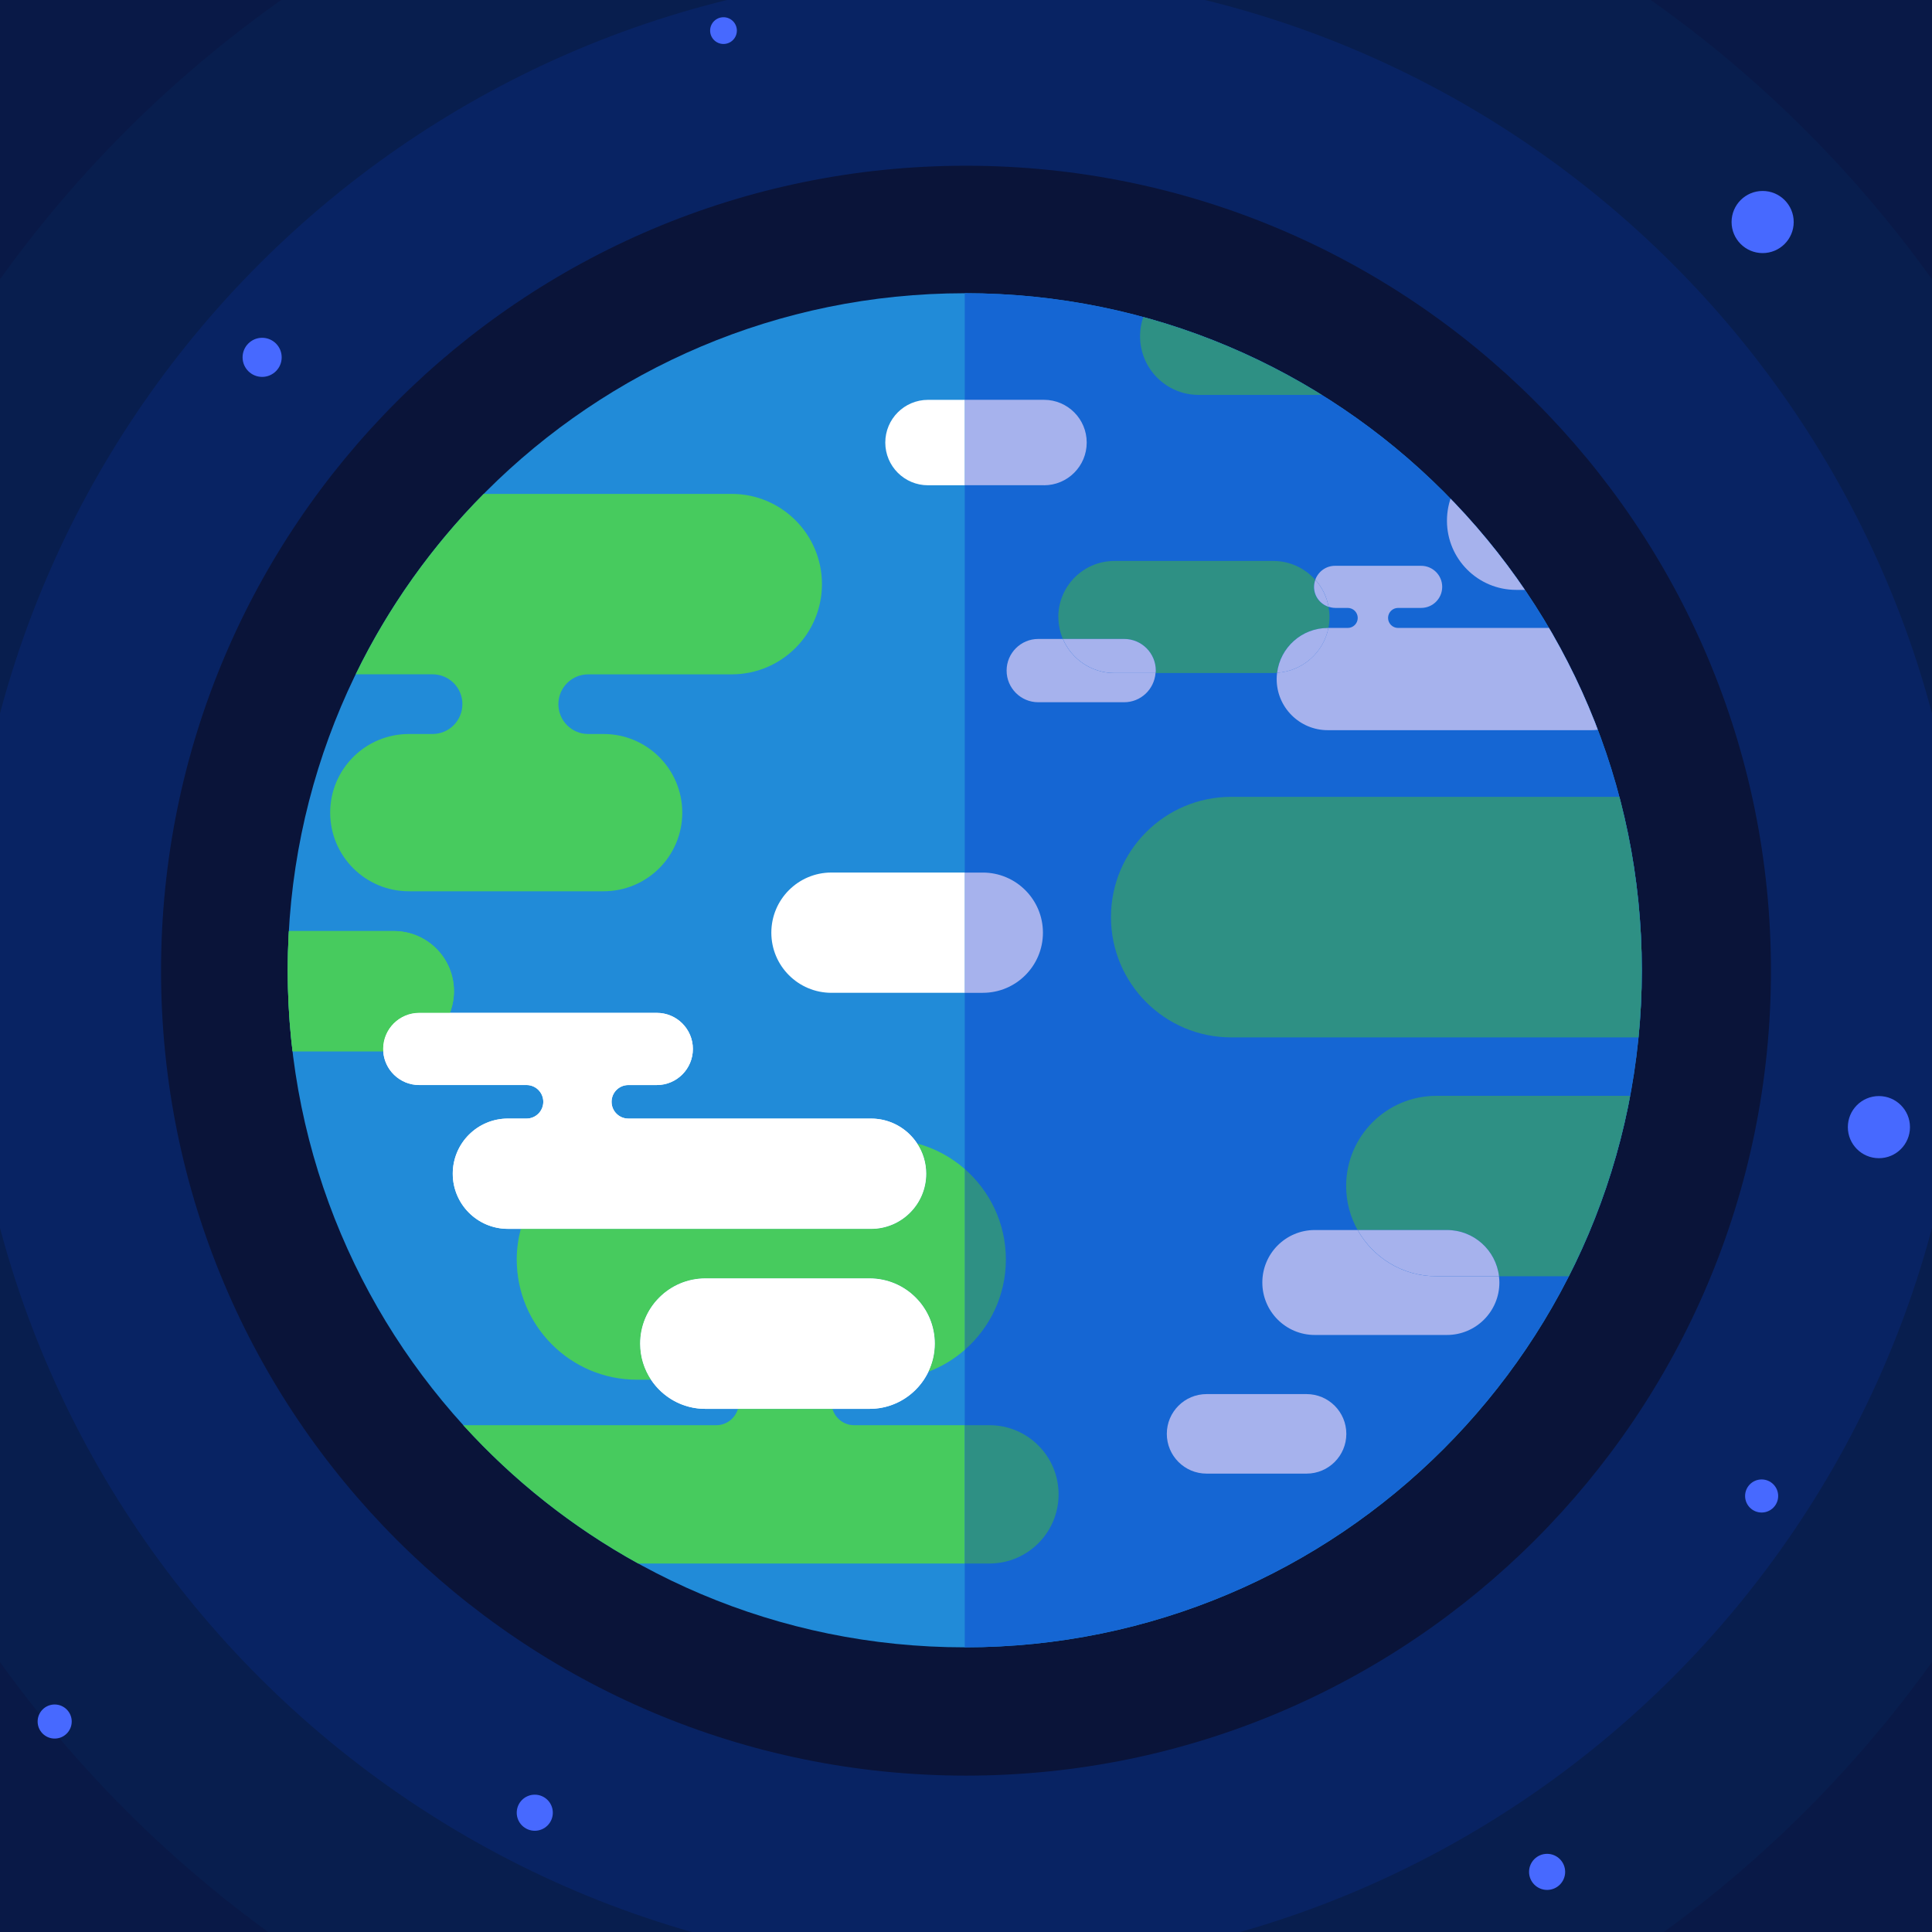
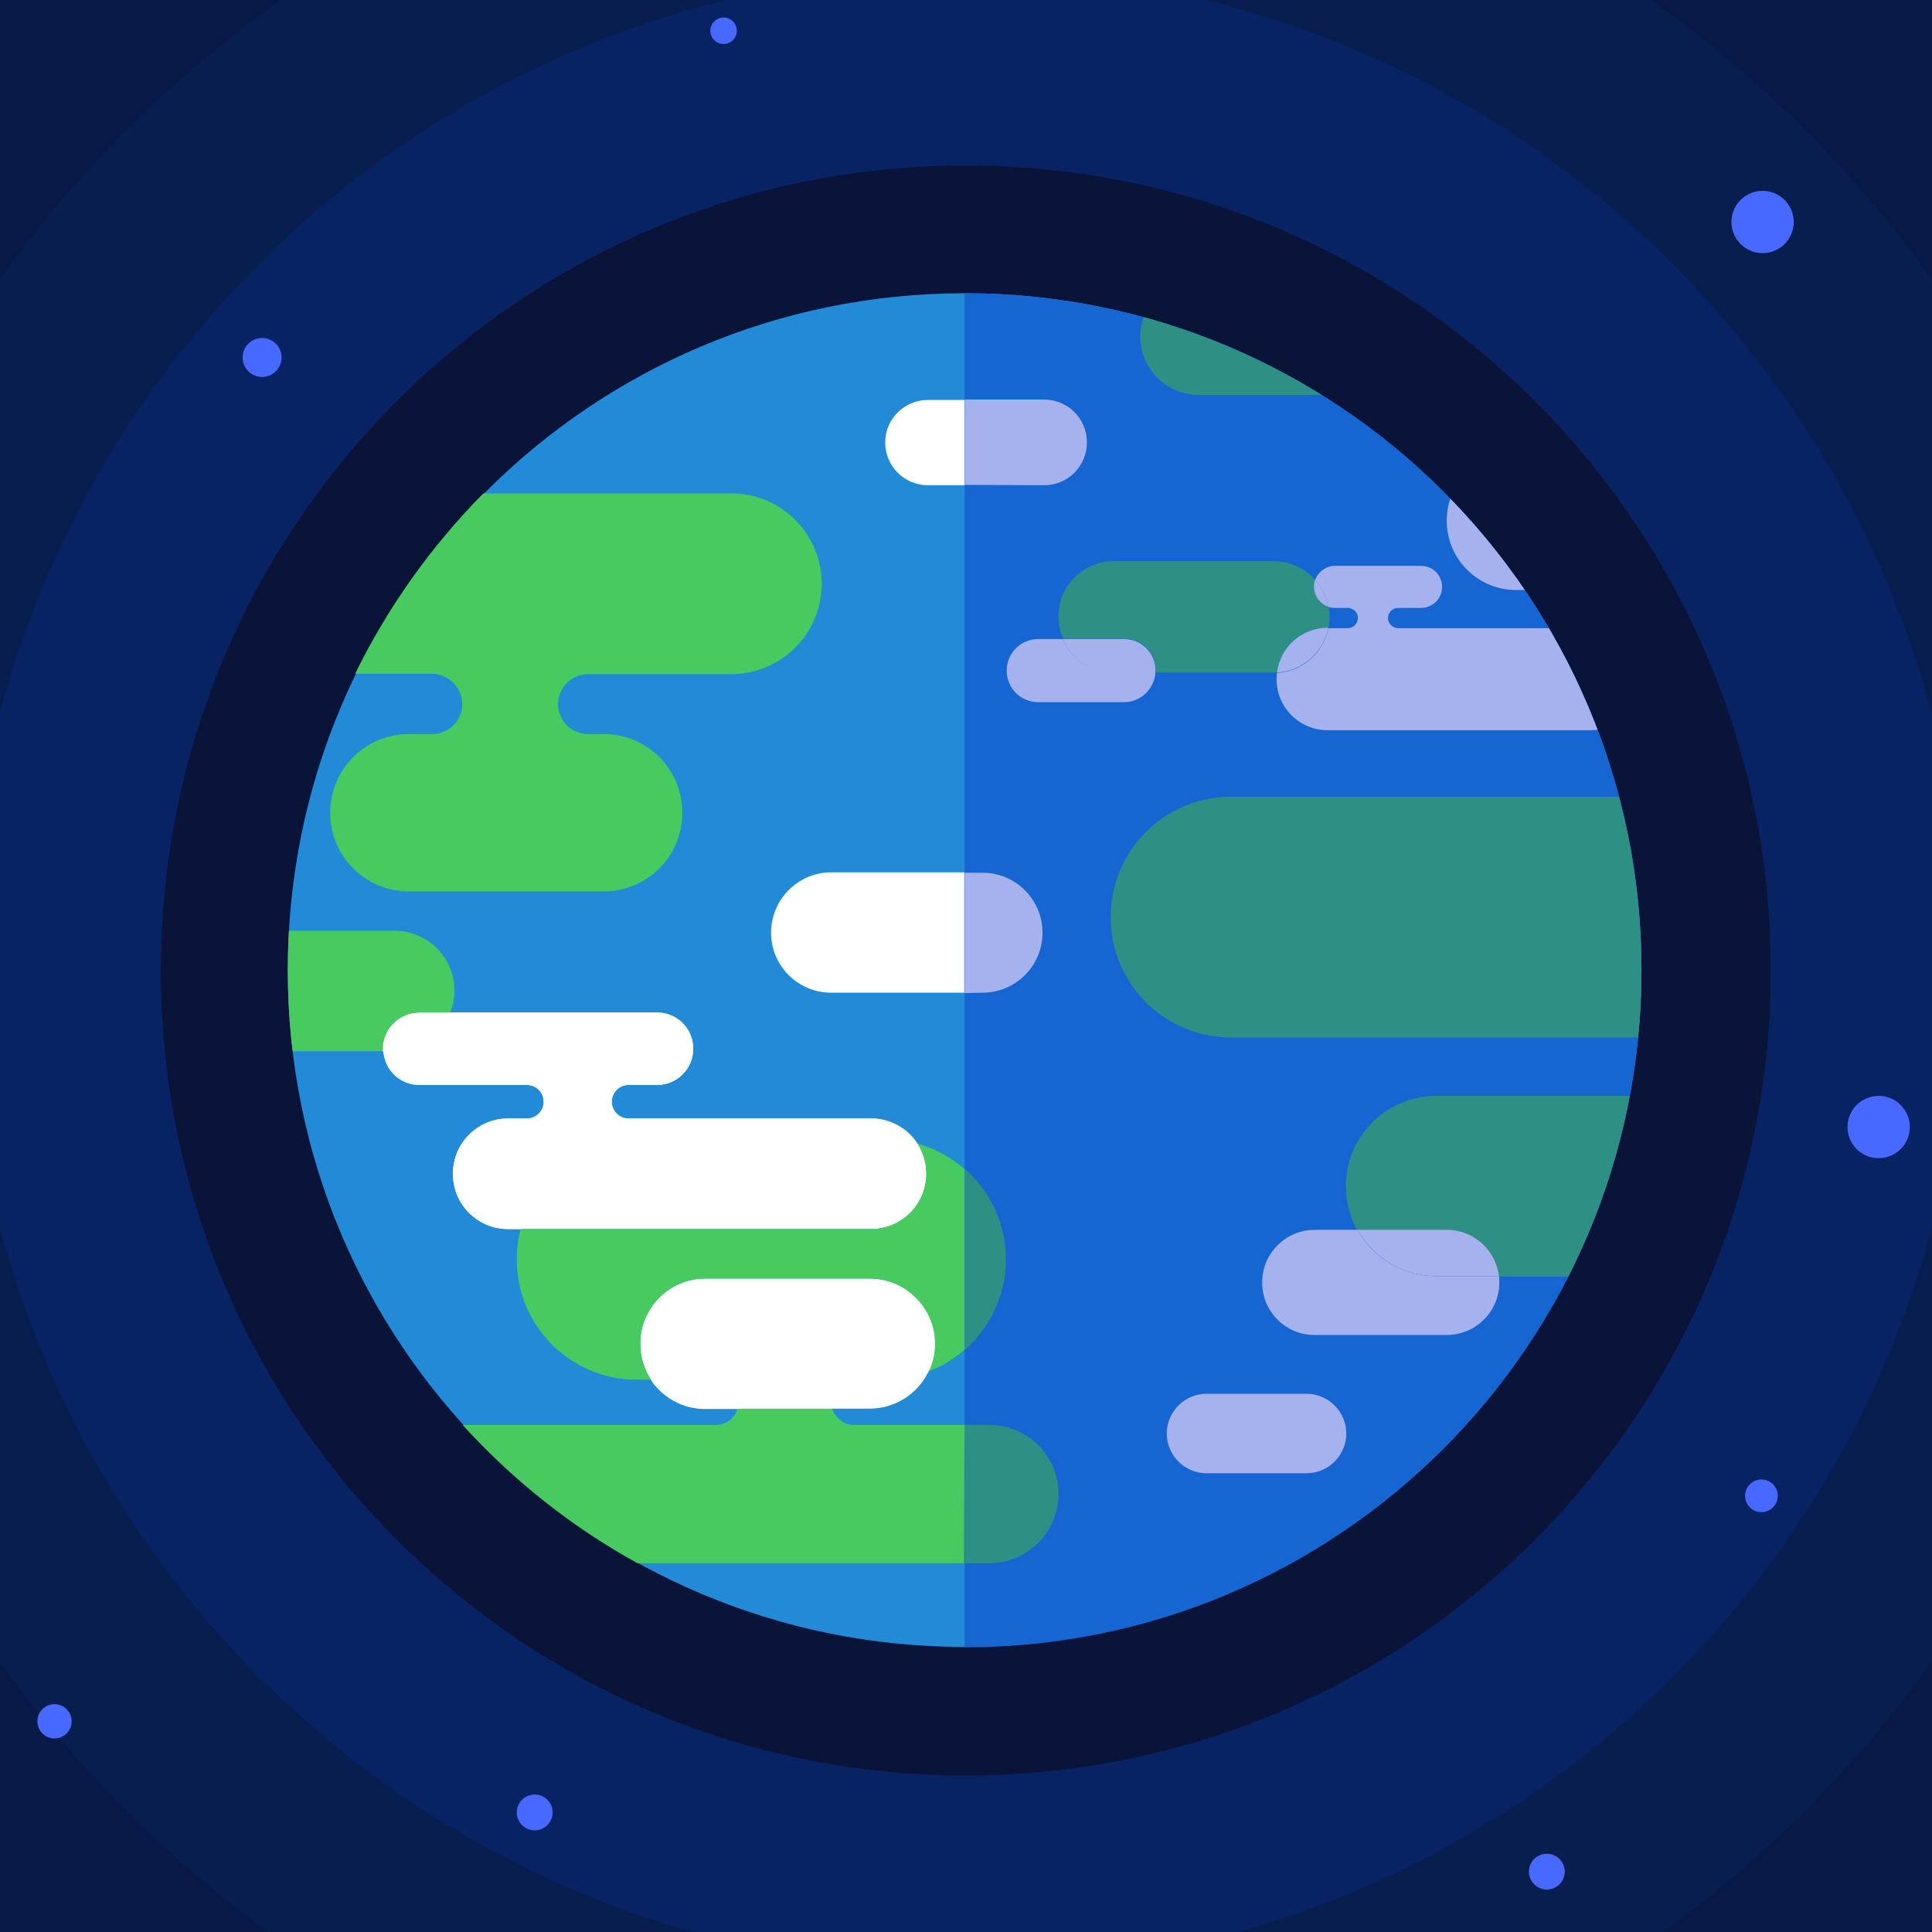
- <svg xmlns="http://www.w3.org/2000/svg" id="a" viewBox="0 0 500 500">
-   <defs>
-     <clipPath id="b">
-       <rect y="0" width="500" height="500" fill="none" />
+ <svg xmlns="http://www.w3.org/2000/svg" xmlns:xlink="http://www.w3.org/1999/xlink" version="1.1" id="a" x="0px" y="0px" viewBox="0 0 496.1 496.1" style="enable-background:new 0 0 496.1 496.1;" xml:space="preserve">
+   <style type="text/css">
+ 	.st0{clip-path:url(#SVGID_00000183971273038022528450000010402049451980826778_);}
+ 	.st1{fill:#091947;}
+ 	.st2{fill:#081E4E;}
+ 	.st3{fill:#082363;}
+ 	.st4{fill:#0A1439;}
+ 	.st5{fill:#218BD8;}
+ 	.st6{fill:#1566D3;}
+ 	.st7{clip-path:url(#SVGID_00000006680220774254745110000001272944932440614034_);}
+ 	.st8{fill:none;}
+ 	.st9{fill:#2E9084;}
+ 	.st10{fill:#A6B2ED;}
+ 	.st11{clip-path:url(#SVGID_00000183219215159272556500000007986270943709210527_);}
+ 	.st12{fill:#47CB5E;}
+ 	.st13{fill:#FFFFFF;}
+ 	.st14{fill:#4769FF;}
+ </style>
+   <g>
+     <defs>
+       <rect id="SVGID_1_" y="0" width="496.1" height="496.1" />
+     </defs>
+     <clipPath id="SVGID_00000169516500726222726820000015987465628858941578_">
+       <use xlink:href="#SVGID_1_" style="overflow:visible;" />
    </clipPath>
-     <clipPath id="c">
-       <path d="m249.68,75.88c96.77,0,175.22,78.45,175.22,175.22s-78.45,175.22-175.22,175.22V75.88Z" fill="none" />
-     </clipPath>
-     <clipPath id="d">
-       <circle cx="249.68" cy="251.11" r="175.22" fill="none" />
-     </clipPath>
-   </defs>
-   <g clip-path="url(#b)">
-     <circle cx="250" cy="251.21" r="355.66" fill="#091947" isolation="isolate" />
-     <circle cx="250" cy="251.21" r="307.41" fill="#081e4e" isolation="isolate" />
-     <circle cx="250" cy="251.21" r="258.65" fill="#082363" isolation="isolate" />
-     <circle cx="250" cy="251.21" r="208.32" fill="#0a1439" isolation="isolate" />
-     <circle cx="249.68" cy="251.11" r="175.22" fill="#218bd8" isolation="isolate" />
-     <path d="m249.68,75.88c96.77,0,175.22,78.45,175.22,175.22s-78.45,175.22-175.22,175.22V75.88Z" fill="#1566d3" isolation="isolate" />
-     <g clip-path="url(#c)">
-       <path d="m351.39,159.93c0-1.43-1.16-2.59-2.59-2.59h-3.29c-.59,0-1.14-.12-1.67-.29.16.85.25,1.73.25,2.62,0,.98-.1,1.93-.28,2.85h5c1.43,0,2.59-1.16,2.59-2.59Z" fill="none" />
-       <path d="m428.1,268.48c17.19,0,31.13-13.94,31.13-31.13s-13.94-31.13-31.13-31.13h-109.45c-17.19,0-31.13,13.94-31.13,31.13s13.94,31.13,31.13,31.13h109.45Z" fill="#2e9084" isolation="isolate" />
-       <path d="m481.18,283.6h-109.45c-12.89,0-23.35,10.45-23.35,23.35,0,4.14,1.09,8.01,2.97,11.38h23.1c6.95,0,12.68,5.23,13.48,11.96h93.25c12.89,0,23.35-10.45,23.35-23.35s-10.45-23.35-23.35-23.35Z" fill="#2e9084" isolation="isolate" />
-       <path d="m273.91,159.67c0,2.02.41,3.94,1.16,5.69h15.85c4.52,0,8.19,3.67,8.19,8.19,0,.22-.05.42-.06.63h30.52c.32,0,.63-.03.94-.05.8-6.54,6.36-11.6,13.12-11.6h.16c.18-.92.28-1.88.28-2.85,0-.9-.09-1.77-.25-2.62-2.19-.71-3.78-2.74-3.78-5.16,0-.65.13-1.27.34-1.85-2.66-2.98-6.51-4.87-10.82-4.87h-41.16c-8.01,0-14.51,6.49-14.51,14.51Z" fill="#2e9084" isolation="isolate" />
-       <path d="m310.21,102.2h44.96c8.37,0,15.16-6.79,15.16-15.16s-6.79-15.16-15.16-15.16h-44.96c-8.37,0-15.16,6.79-15.16,15.16s6.79,15.16,15.16,15.16Z" fill="#2e9084" isolation="isolate" />
-       <path d="m260.32,325.94c0-9.33-4.13-17.69-10.63-23.39v46.78c6.51-5.71,10.63-14.06,10.63-23.39Z" fill="#2e9084" isolation="isolate" />
-       <path d="m256.06,368.84h-6.37v35.8h6.37c9.89,0,17.9-8.01,17.9-17.9s-8.01-17.9-17.9-17.9Z" fill="#2e9084" isolation="isolate" />
-       <path d="m254.35,256.94c8.6,0,15.56-6.97,15.56-15.56s-6.97-15.56-15.56-15.56h-4.67v31.13h4.67Z" fill="#a6b2ed" isolation="isolate" />
-       <path d="m338.14,360.79h-25.88c-5.68,0-10.29,4.61-10.29,10.29s4.61,10.29,10.29,10.29h25.88c5.68,0,10.29-4.61,10.29-10.29s-4.61-10.29-10.29-10.29Z" fill="#a6b2ed" isolation="isolate" />
-       <path d="m351.35,318.33h-11.08c-7.5,0-13.58,6.08-13.58,13.58s6.08,13.58,13.58,13.58h34.19c7.5,0,13.58-6.08,13.58-13.58,0-.55-.04-1.09-.11-1.62h-16.21c-8.76,0-16.38-4.83-20.37-11.96Z" fill="#a6b2ed" isolation="isolate" />
-       <path d="m374.46,318.33h-23.1c3.99,7.13,11.62,11.96,20.37,11.96h16.21c-.8-6.74-6.53-11.96-13.48-11.96Z" fill="#a6b2ed" isolation="isolate" />
-       <path d="m392.37,152.66h68.17c9.89,0,17.9-8.01,17.9-17.9s-8.01-17.9-17.9-17.9h-68.17c-9.89,0-17.9,8.01-17.9,17.9s8.01,17.9,17.9,17.9Z" fill="#a6b2ed" isolation="isolate" />
-       <path d="m275.07,165.36h-6.37c-4.52,0-8.19,3.67-8.19,8.19s3.67,8.19,8.19,8.19h22.22c4.31,0,7.8-3.34,8.13-7.56h-10.63c-5.99,0-11.13-3.63-13.35-8.82Z" fill="#a6b2ed" isolation="isolate" />
-       <path d="m290.93,165.36h-15.85c2.21,5.18,7.35,8.82,13.35,8.82h10.63c.02-.21.06-.41.06-.63,0-4.52-3.67-8.19-8.19-8.19Z" fill="#a6b2ed" isolation="isolate" />
-       <path d="m270.18,125.59c6.11,0,11.06-4.95,11.06-11.06s-4.95-11.06-11.06-11.06h-20.49v22.11h20.49Z" fill="#a6b2ed" isolation="isolate" />
-       <path d="m345.5,157.33h3.29c1.43,0,2.59,1.16,2.59,2.59s-1.16,2.59-2.59,2.59h-5c-1.27,6.34-6.67,11.18-13.28,11.6-.07.53-.11,1.07-.11,1.63,0,7.31,5.92,13.23,13.23,13.23h68.17c7.31,0,13.23-5.92,13.23-13.23s-5.92-13.23-13.23-13.23h-49.98c-1.43,0-2.59-1.16-2.59-2.59s1.16-2.59,2.59-2.59h5.97c3.01,0,5.45-2.44,5.45-5.45s-2.44-5.45-5.45-5.45h-22.29c-2.35,0-4.34,1.5-5.1,3.59,1.73,1.94,2.95,4.35,3.43,7.01.53.17,1.08.29,1.67.29Z" fill="#a6b2ed" isolation="isolate" />
-       <path d="m343.84,157.05c-.49-2.67-1.7-5.07-3.43-7.01-.21.58-.34,1.2-.34,1.85,0,2.42,1.59,4.45,3.78,5.16Z" fill="#a6b2ed" isolation="isolate" />
-       <path d="m343.8,162.52h-.16c-6.75,0-12.32,5.07-13.12,11.6,6.61-.43,12.01-5.26,13.28-11.6Z" fill="#a6b2ed" isolation="isolate" />
+     <g style="clip-path:url(#SVGID_00000169516500726222726820000015987465628858941578_);">
+       <circle class="st1" cx="248" cy="249.2" r="352.9" />
+       <circle class="st2" cx="248" cy="249.2" r="305" />
+       <circle class="st3" cx="248" cy="249.2" r="256.6" />
+       <circle class="st4" cx="248" cy="249.2" r="206.7" />
+       <circle class="st5" cx="247.7" cy="249.1" r="173.8" />
+       <path class="st6" d="M247.7,75.3c96,0,173.8,77.8,173.8,173.8S343.7,423,247.7,423V75.3z" />
+       <g>
+         <defs>
+           <path id="SVGID_00000013157734165479119660000011655634842751267739_" d="M247.7,75.3c96,0,173.8,77.8,173.8,173.8      S343.7,423,247.7,423V75.3z" />
+         </defs>
+         <clipPath id="SVGID_00000059287871236571122100000003423114430173291945_">
+           <use xlink:href="#SVGID_00000013157734165479119660000011655634842751267739_" style="overflow:visible;" />
+         </clipPath>
+         <g style="clip-path:url(#SVGID_00000059287871236571122100000003423114430173291945_);">
+           <path class="st8" d="M348.6,158.7c0-1.4-1.2-2.6-2.6-2.6h-3.3c-0.6,0-1.1-0.1-1.7-0.3c0.2,0.8,0.2,1.7,0.2,2.6      c0,1-0.1,1.9-0.3,2.8h5C347.5,161.2,348.6,160.1,348.6,158.7L348.6,158.7z" />
+           <path class="st9" d="M424.7,266.4c17.1,0,30.9-13.8,30.9-30.9s-13.8-30.9-30.9-30.9H316.1c-17.1,0-30.9,13.8-30.9,30.9      s13.8,30.9,30.9,30.9H424.7L424.7,266.4z" />
+           <path class="st9" d="M477.4,281.4H368.8c-12.8,0-23.2,10.4-23.2,23.2c0,4.1,1.1,7.9,2.9,11.3h22.9c6.9,0,12.6,5.2,13.4,11.9      h92.5c12.8,0,23.2-10.4,23.2-23.2C500.6,291.7,490.2,281.4,477.4,281.4L477.4,281.4z" />
+           <path class="st9" d="M271.8,158.4c0,2,0.4,3.9,1.2,5.6h15.7c4.5,0,8.1,3.6,8.1,8.1c0,0.2,0,0.4-0.1,0.6H327c0.3,0,0.6,0,0.9,0      c0.8-6.5,6.3-11.5,13-11.5h0.2c0.2-0.9,0.3-1.9,0.3-2.8c0-0.9-0.1-1.8-0.2-2.6c-2.2-0.7-3.8-2.7-3.8-5.1c0-0.6,0.1-1.3,0.3-1.8      c-2.6-3-6.5-4.8-10.7-4.8h-40.8C278.2,144,271.7,150.5,271.8,158.4L271.8,158.4z" />
+           <path class="st9" d="M307.8,101.4h44.6c8.3,0,15-6.7,15-15s-6.7-15-15-15h-44.6c-8.3,0-15,6.7-15,15S299.5,101.4,307.8,101.4z" />
+           <path class="st9" d="M258.3,323.4c0-9.3-4.1-17.6-10.5-23.2v46.4C254.2,340.9,258.3,332.6,258.3,323.4z" />
+           <path class="st9" d="M254,365.9h-6.3v35.5h6.3c9.8,0,17.8-7.9,17.8-17.8C271.8,373.9,263.9,365.9,254,365.9z" />
+           <path class="st10" d="M252.3,254.9c8.5,0,15.4-6.9,15.4-15.4c0-8.5-6.9-15.4-15.4-15.4h-4.6v30.9L252.3,254.9L252.3,254.9z" />
+           <path class="st10" d="M335.5,357.9h-25.7c-5.6,0-10.2,4.6-10.2,10.2c0,5.6,4.6,10.2,10.2,10.2h25.7c5.6,0,10.2-4.6,10.2-10.2      C345.7,362.5,341.1,357.9,335.5,357.9z" />
+           <path class="st10" d="M348.6,315.8h-11c-7.4,0-13.5,6-13.5,13.5s6,13.5,13.5,13.5h33.9c7.4,0,13.5-6,13.5-13.5      c0-0.5,0-1.1-0.1-1.6h-16.1C360.1,327.7,352.5,322.9,348.6,315.8L348.6,315.8z" />
+           <path class="st10" d="M371.5,315.8h-22.9c4,7.1,11.5,11.9,20.2,11.9h16.1C384.1,321,378.4,315.8,371.5,315.8L371.5,315.8z" />
+           <path class="st10" d="M389.3,151.5h67.6c9.8,0,17.8-7.9,17.8-17.8s-7.9-17.8-17.8-17.8h-67.6c-9.8,0-17.8,7.9-17.8,17.8      S379.5,151.5,389.3,151.5z" />
+           <path class="st10" d="M272.9,164.1h-6.3c-4.5,0-8.1,3.6-8.1,8.1s3.6,8.1,8.1,8.1h22c4.3,0,7.7-3.3,8.1-7.5h-10.5      C280.2,172.8,275.1,169.2,272.9,164.1L272.9,164.1z" />
+           <path class="st10" d="M288.6,164.1h-15.7c2.2,5.1,7.3,8.8,13.2,8.8h10.5c0-0.2,0.1-0.4,0.1-0.6      C296.8,167.7,293.1,164.1,288.6,164.1L288.6,164.1z" />
+           <path class="st10" d="M268.1,124.6c6.1,0,11-4.9,11-11c0-6.1-4.9-11-11-11h-20.3v21.9L268.1,124.6L268.1,124.6z" />
+           <path class="st10" d="M342.8,156.1h3.3c1.4,0,2.6,1.2,2.6,2.6c0,1.4-1.2,2.6-2.6,2.6h-5c-1.3,6.3-6.6,11.1-13.2,11.5      c-0.1,0.5-0.1,1.1-0.1,1.6c0,7.3,5.9,13.1,13.1,13.1h67.6c7.3,0,13.1-5.9,13.1-13.1s-5.9-13.1-13.1-13.1H359      c-1.4,0-2.6-1.2-2.6-2.6c0-1.4,1.2-2.6,2.6-2.6h5.9c3,0,5.4-2.4,5.4-5.4c0-3-2.4-5.4-5.4-5.4h-22.1c-2.3,0-4.3,1.5-5.1,3.6      c1.7,1.9,2.9,4.3,3.4,7C341.6,156,342.2,156.1,342.8,156.1L342.8,156.1z" />
+           <path class="st10" d="M341.1,155.8c-0.5-2.6-1.7-5-3.4-7c-0.2,0.6-0.3,1.2-0.3,1.8C337.4,153.1,339,155.1,341.1,155.8      L341.1,155.8z" />
+           <path class="st10" d="M341.1,161.2h-0.2c-6.7,0-12.2,5-13,11.5C334.5,172.3,339.8,167.5,341.1,161.2z" />
+         </g>
+       </g>
+       <g>
+         <defs>
+           <circle id="SVGID_00000134939989521894176390000001899197064695053470_" cx="247.7" cy="249.1" r="173.8" />
+         </defs>
+         <clipPath id="SVGID_00000183971871983306846450000001876935934683368342_">
+           <use xlink:href="#SVGID_00000134939989521894176390000001899197064695053470_" style="overflow:visible;" />
+         </clipPath>
+         <g style="clip-path:url(#SVGID_00000183971871983306846450000001876935934683368342_);">
+           <path class="st12" d="M101.1,269.9H54.2c-8.5,0-15.4-6.9-15.4-15.4c0-8.5,6.9-15.4,15.4-15.4h46.9c8.5,0,15.4,6.9,15.4,15.4      C116.6,263,109.6,269.9,101.1,269.9z" />
+           <path class="st13" d="M223.3,361.7h-42.2c-9.2,0-16.7-7.5-16.7-16.7s7.5-16.7,16.7-16.7h42.2c9.2,0,16.7,7.5,16.7,16.7      S232.5,361.7,223.3,361.7z" />
+           <path class="st13" d="M223.7,287.2h-62.3c-2.4,0-4.3-1.9-4.3-4.3c0-2.4,1.9-4.3,4.3-4.3h7.3c5.1,0,9.3-4.1,9.3-9.3      s-4.1-9.3-9.3-9.3h-61c-5.1,0-9.3,4.1-9.3,9.3s4.1,9.3,9.3,9.3h27.6c2.4,0,4.3,1.9,4.3,4.3c0,2.4-1.9,4.3-4.3,4.3h-4.8      c-7.8,0-14.2,6.3-14.2,14.2s6.3,14.2,14.2,14.2h93.2c7.8,0,14.2-6.3,14.2-14.2S231.5,287.2,223.7,287.2L223.7,287.2z" />
+         </g>
+       </g>
+       <path class="st8" d="M163.9,401.4c24.9,13.7,53.4,21.5,83.8,21.5v-21.5H163.9z" />
+       <path class="st12" d="M237.8,301.4c0,7.8-6.3,14.2-14.2,14.2h-89.9c-0.7,2.5-1,5.1-1,7.8c0,17.1,13.8,30.9,30.9,30.9h3.6    c-1.8-2.7-2.8-5.8-2.8-9.3c0-9.2,7.5-16.7,16.7-16.7h42.2c9.2,0,16.7,7.5,16.7,16.7c0,2.6-0.6,5-1.7,7.2c3.5-1.3,6.6-3.2,9.4-5.6    v-46.4c-3.5-3-7.6-5.3-12.2-6.6C237,295.8,237.8,298.5,237.8,301.4L237.8,301.4z" />
+       <path class="st12" d="M98.4,269.3c0-5.1,4.1-9.3,9.3-9.3h7.9c0.7-1.7,1.1-3.6,1.1-5.6c0-8.5-6.9-15.4-15.4-15.4h-27    c-0.2,3.3-0.3,6.7-0.3,10.1c0,7,0.4,14,1.2,20.8h23.3C98.4,269.7,98.4,269.5,98.4,269.3L98.4,269.3z" />
+       <path class="st12" d="M118.7,180.8c0,4.2-3.4,7.7-7.7,7.7H105c-11.2,0-20.2,9-20.2,20.2s9,20.2,20.2,20.2h50    c11.2,0,20.2-9,20.2-20.2s-9-20.2-20.2-20.2h-4c-4.2,0-7.7-3.4-7.7-7.7c0-4.2,3.4-7.7,7.7-7.7h36.8c12.8,0,23.2-10.4,23.2-23.2    s-10.4-23.2-23.2-23.2h-63.7c-13.3,13.5-24.5,29.1-32.9,46.3h19.7C115.3,173.1,118.7,176.6,118.7,180.8L118.7,180.8z" />
+       <path class="st12" d="M247.7,365.9h-28.4l0,0c-2.6,0-4.9-1.8-5.6-4.2h-24.3c-0.7,2.4-2.9,4.2-5.6,4.2l0,0h-65    c12.9,14.2,28,26.2,44.9,35.5h83.8L247.7,365.9L247.7,365.9z" />
+       <path class="st13" d="M198,239.5c0,8.5,6.9,15.4,15.4,15.4h34.2V224h-34.2C205,224,198,230.9,198,239.5L198,239.5z" />
+       <path class="st13" d="M183.9,354.3h-16.8c3,4.5,8.1,7.5,13.9,7.5h8.4c0.2-0.5,0.3-1.1,0.3-1.6    C189.8,356.9,187.1,354.3,183.9,354.3z" />
+       <path class="st13" d="M238.4,352.2c-3.4,1.3-7.1,2-11,2h-8.1c-3.2,0-5.8,2.6-5.8,5.8c0,0.6,0.1,1.1,0.3,1.6h9.5    C229.9,361.7,235.7,357.8,238.4,352.2z" />
+       <path class="st13" d="M219.3,354.3h8.1c3.9,0,7.6-0.7,11-2c1.1-2.2,1.7-4.6,1.7-7.2c0-9.2-7.5-16.7-16.7-16.7h-42.2    c-9.2,0-16.7,7.5-16.7,16.7c0,3.4,1,6.6,2.8,9.3H219.3z" />
+       <path class="st13" d="M219.3,354.3h-35.4c3.2,0,5.8,2.6,5.8,5.8c0,0.6-0.1,1.1-0.3,1.6h24.3c-0.2-0.5-0.3-1.1-0.3-1.6    C213.5,356.9,216.1,354.3,219.3,354.3L219.3,354.3z" />
+       <path class="st13" d="M227.3,113.6c0,6.1,4.9,11,11,11h9.4v-21.9h-9.4C232.2,102.7,227.3,107.6,227.3,113.6L227.3,113.6z" />
+       <path class="st13" d="M163.6,292.5h63.8c2.8,0,5.5,0.4,8.1,1.1c-2.5-3.8-6.9-6.4-11.8-6.4h-62.3c-2.4,0-4.3-1.9-4.3-4.3    c0-2.4,1.9-4.3,4.3-4.3h7.3c5.1,0,9.3-4.1,9.3-9.3s-4.1-9.3-9.3-9.3h-53.1c-2.2,5.8-7.8,9.9-14.4,9.9h-2.7    c0.3,4.8,4.3,8.7,9.2,8.7h27.6c2.4,0,4.3,1.9,4.3,4.3s-1.9,4.3-4.3,4.3h-4.8c-7.8,0-14.2,6.3-14.2,14.2c0,7.8,6.3,14.2,14.2,14.2    h3.3C137.2,302.3,149.2,292.5,163.6,292.5L163.6,292.5z" />
+       <path class="st13" d="M237.8,301.4c0-2.9-0.9-5.5-2.3-7.8c-2.6-0.7-5.3-1.1-8.1-1.1h-63.8c-14.3,0-26.4,9.8-29.8,23h89.9    C231.5,315.5,237.8,309.2,237.8,301.4L237.8,301.4z" />
+       <path class="st13" d="M115.5,260.1h-7.9c-5.1,0-9.3,4.1-9.3,9.3c0,0.2,0,0.4,0,0.6h2.7C107.7,269.9,113.3,265.8,115.5,260.1    L115.5,260.1z" />
+       <circle class="st14" cx="185.8" cy="7.9" r="3.4" />
+       <circle class="st14" cx="452.6" cy="57" r="8" />
+       <circle class="st14" cx="67.3" cy="91.8" r="5" />
+       <circle class="st14" cx="482.4" cy="289.4" r="8" />
+       <circle class="st14" cx="452.3" cy="384.1" r="4.2" />
+       <circle class="st14" cx="397.2" cy="480.6" r="4.6" />
+       <circle class="st14" cx="137.3" cy="465.4" r="4.6" />
+       <circle class="st14" cx="14" cy="442" r="4.4" />
    </g>
-     <g clip-path="url(#d)">
-       <path d="m101.93,272.06h-47.32c-8.59,0-15.55-6.96-15.55-15.55s6.96-15.55,15.55-15.55h47.32c8.59,0,15.55,6.96,15.55,15.55s-6.96,15.55-15.55,15.55Z" fill="#47cb5e" />
-       <path d="m225.04,364.61h-42.49c-9.32,0-16.88-7.56-16.88-16.88s7.56-16.88,16.88-16.88h42.49c9.32,0,16.88,7.56,16.88,16.88s-7.56,16.88-16.88,16.88Z" fill="#fff" />
-       <path d="m225.43,289.49h-62.81c-2.4,0-4.34-1.94-4.34-4.34s1.94-4.34,4.34-4.34h7.36c5.16,0,9.34-4.18,9.34-9.34s-4.18-9.34-9.34-9.34h-61.48c-5.16,0-9.34,4.18-9.34,9.34s4.18,9.34,9.34,9.34h27.77c2.4,0,4.34,1.94,4.34,4.34s-1.94,4.34-4.34,4.34h-4.82c-7.88,0-14.27,6.39-14.27,14.27s6.39,14.27,14.27,14.27h93.97c7.88,0,14.27-6.39,14.27-14.27s-6.39-14.27-14.27-14.27Z" fill="#fff" />
-     </g>
-     <path d="m165.18,404.63c25.06,13.82,53.86,21.7,84.5,21.7v-21.7h-84.5Z" fill="none" />
-     <path d="m239.7,303.76c0,7.88-6.39,14.27-14.27,14.27h-90.65c-.66,2.53-1.05,5.17-1.05,7.91,0,17.19,13.94,31.13,31.13,31.13h3.64c-1.78-2.68-2.82-5.88-2.82-9.34,0-9.32,7.56-16.88,16.88-16.88h42.49c9.32,0,16.88,7.56,16.88,16.88,0,2.61-.61,5.07-1.67,7.28,3.49-1.33,6.67-3.26,9.43-5.68v-46.78c-3.5-3.07-7.7-5.36-12.33-6.62,1.48,2.25,2.35,4.94,2.35,7.83Z" fill="#47cb5e" />
-     <path d="m99.17,271.47c0-5.16,4.18-9.34,9.34-9.34h7.92c.68-1.74,1.06-3.63,1.06-5.62,0-8.59-6.96-15.55-15.55-15.55h-27.17c-.19,3.36-.3,6.74-.3,10.15,0,7.09.43,14.09,1.25,20.96h23.49c-.01-.2-.03-.39-.03-.6Z" fill="#47cb5e" />
-     <path d="m119.66,182.24c0,4.26-3.45,7.72-7.72,7.72h-6.14c-11.24,0-20.35,9.11-20.35,20.35s9.11,20.35,20.35,20.35h50.42c11.24,0,20.35-9.11,20.35-20.35s-9.11-20.35-20.35-20.35h-3.99c-4.26,0-7.72-3.45-7.72-7.72s3.45-7.72,7.72-7.72h37.14c12.89,0,23.35-10.45,23.35-23.35s-10.45-23.35-23.35-23.35h-64.2c-13.44,13.57-24.67,29.33-33.12,46.69h19.9c4.26,0,7.72,3.45,7.72,7.72Z" fill="#47cb5e" />
-     <path d="m249.68,368.84h-28.63,0c-2.67,0-4.89-1.79-5.61-4.22h-24.46c-.72,2.43-2.95,4.22-5.61,4.22h0s-65.49,0-65.49,0c12.96,14.28,28.26,26.41,45.28,35.8h84.5v-35.8Z" fill="#47cb5e" />
-     <path d="m199.62,241.38c0,8.6,6.97,15.56,15.56,15.56h34.5v-31.13h-34.5c-8.6,0-15.56,6.97-15.56,15.56Z" fill="#fff" />
-     <path d="m185.38,357.07h-16.89c3.03,4.55,8.19,7.54,14.06,7.54h8.44c.16-.53.27-1.08.27-1.66,0-3.25-2.63-5.88-5.88-5.88Z" fill="#fff" />
-     <path d="m240.26,355.01c-3.44,1.31-7.16,2.06-11.06,2.06h-8.13c-3.25,0-5.88,2.63-5.88,5.88,0,.58.11,1.13.27,1.66h9.59c6.71,0,12.49-3.93,15.21-9.6Z" fill="#fff" />
-     <path d="m221.06,357.07h8.13c3.9,0,7.62-.75,11.06-2.06,1.06-2.21,1.67-4.67,1.67-7.28,0-9.32-7.56-16.88-16.88-16.88h-42.49c-9.32,0-16.88,7.56-16.88,16.88,0,3.45,1.04,6.66,2.82,9.34h52.57Z" fill="#fff" />
-     <path d="m221.06,357.07h-35.68c3.25,0,5.88,2.63,5.88,5.88,0,.58-.11,1.13-.27,1.66h24.46c-.16-.53-.27-1.08-.27-1.66,0-3.25,2.63-5.88,5.88-5.88Z" fill="#fff" />
-     <path d="m229.11,114.53c0,6.11,4.95,11.06,11.06,11.06h9.51v-22.11h-9.51c-6.11,0-11.06,4.95-11.06,11.06Z" fill="#fff" />
-     <path d="m164.86,294.81h64.33c2.83,0,5.56.41,8.16,1.12-2.55-3.88-6.94-6.44-11.93-6.44h-62.81c-2.4,0-4.34-1.94-4.34-4.34s1.94-4.34,4.34-4.34h7.36c5.16,0,9.34-4.18,9.34-9.34s-4.18-9.34-9.34-9.34h-53.56c-2.25,5.81-7.88,9.93-14.49,9.93h-2.74c.31,4.88,4.35,8.74,9.31,8.74h27.77c2.4,0,4.34,1.94,4.34,4.34s-1.94,4.34-4.34,4.34h-4.82c-7.88,0-14.27,6.39-14.27,14.27s6.39,14.27,14.27,14.27h3.32c3.5-13.36,15.62-23.22,30.08-23.22Z" fill="#fff" />
-     <path d="m239.7,303.76c0-2.89-.87-5.58-2.35-7.83-2.61-.71-5.33-1.12-8.16-1.12h-64.33c-14.46,0-26.57,9.87-30.08,23.22h90.65c7.88,0,14.27-6.39,14.27-14.27Z" fill="#fff" />
-     <path d="m116.42,262.13h-7.92c-5.16,0-9.34,4.18-9.34,9.34,0,.2.02.4.03.6h2.74c6.61,0,12.24-4.12,14.49-9.93Z" fill="#fff" />
-     <circle cx="187.24" cy="7.92" r="3.46" fill="#4769ff" isolation="isolate" />
-     <circle cx="456.17" cy="57.46" r="8.04" fill="#4769ff" isolation="isolate" />
-     <circle cx="67.84" cy="92.48" r="5.06" fill="#4769ff" isolation="isolate" />
-     <circle cx="486.26" cy="291.7" r="8.04" fill="#4769ff" isolation="isolate" />
-     <circle cx="455.91" cy="387.16" r="4.28" fill="#4769ff" isolation="isolate" />
-     <circle cx="400.39" cy="484.44" r="4.67" fill="#4769ff" isolation="isolate" />
-     <circle cx="138.4" cy="469.13" r="4.67" fill="#4769ff" isolation="isolate" />
-     <circle cx="14.15" cy="445.53" r="4.41" fill="#4769ff" isolation="isolate" />
  </g>
</svg>
